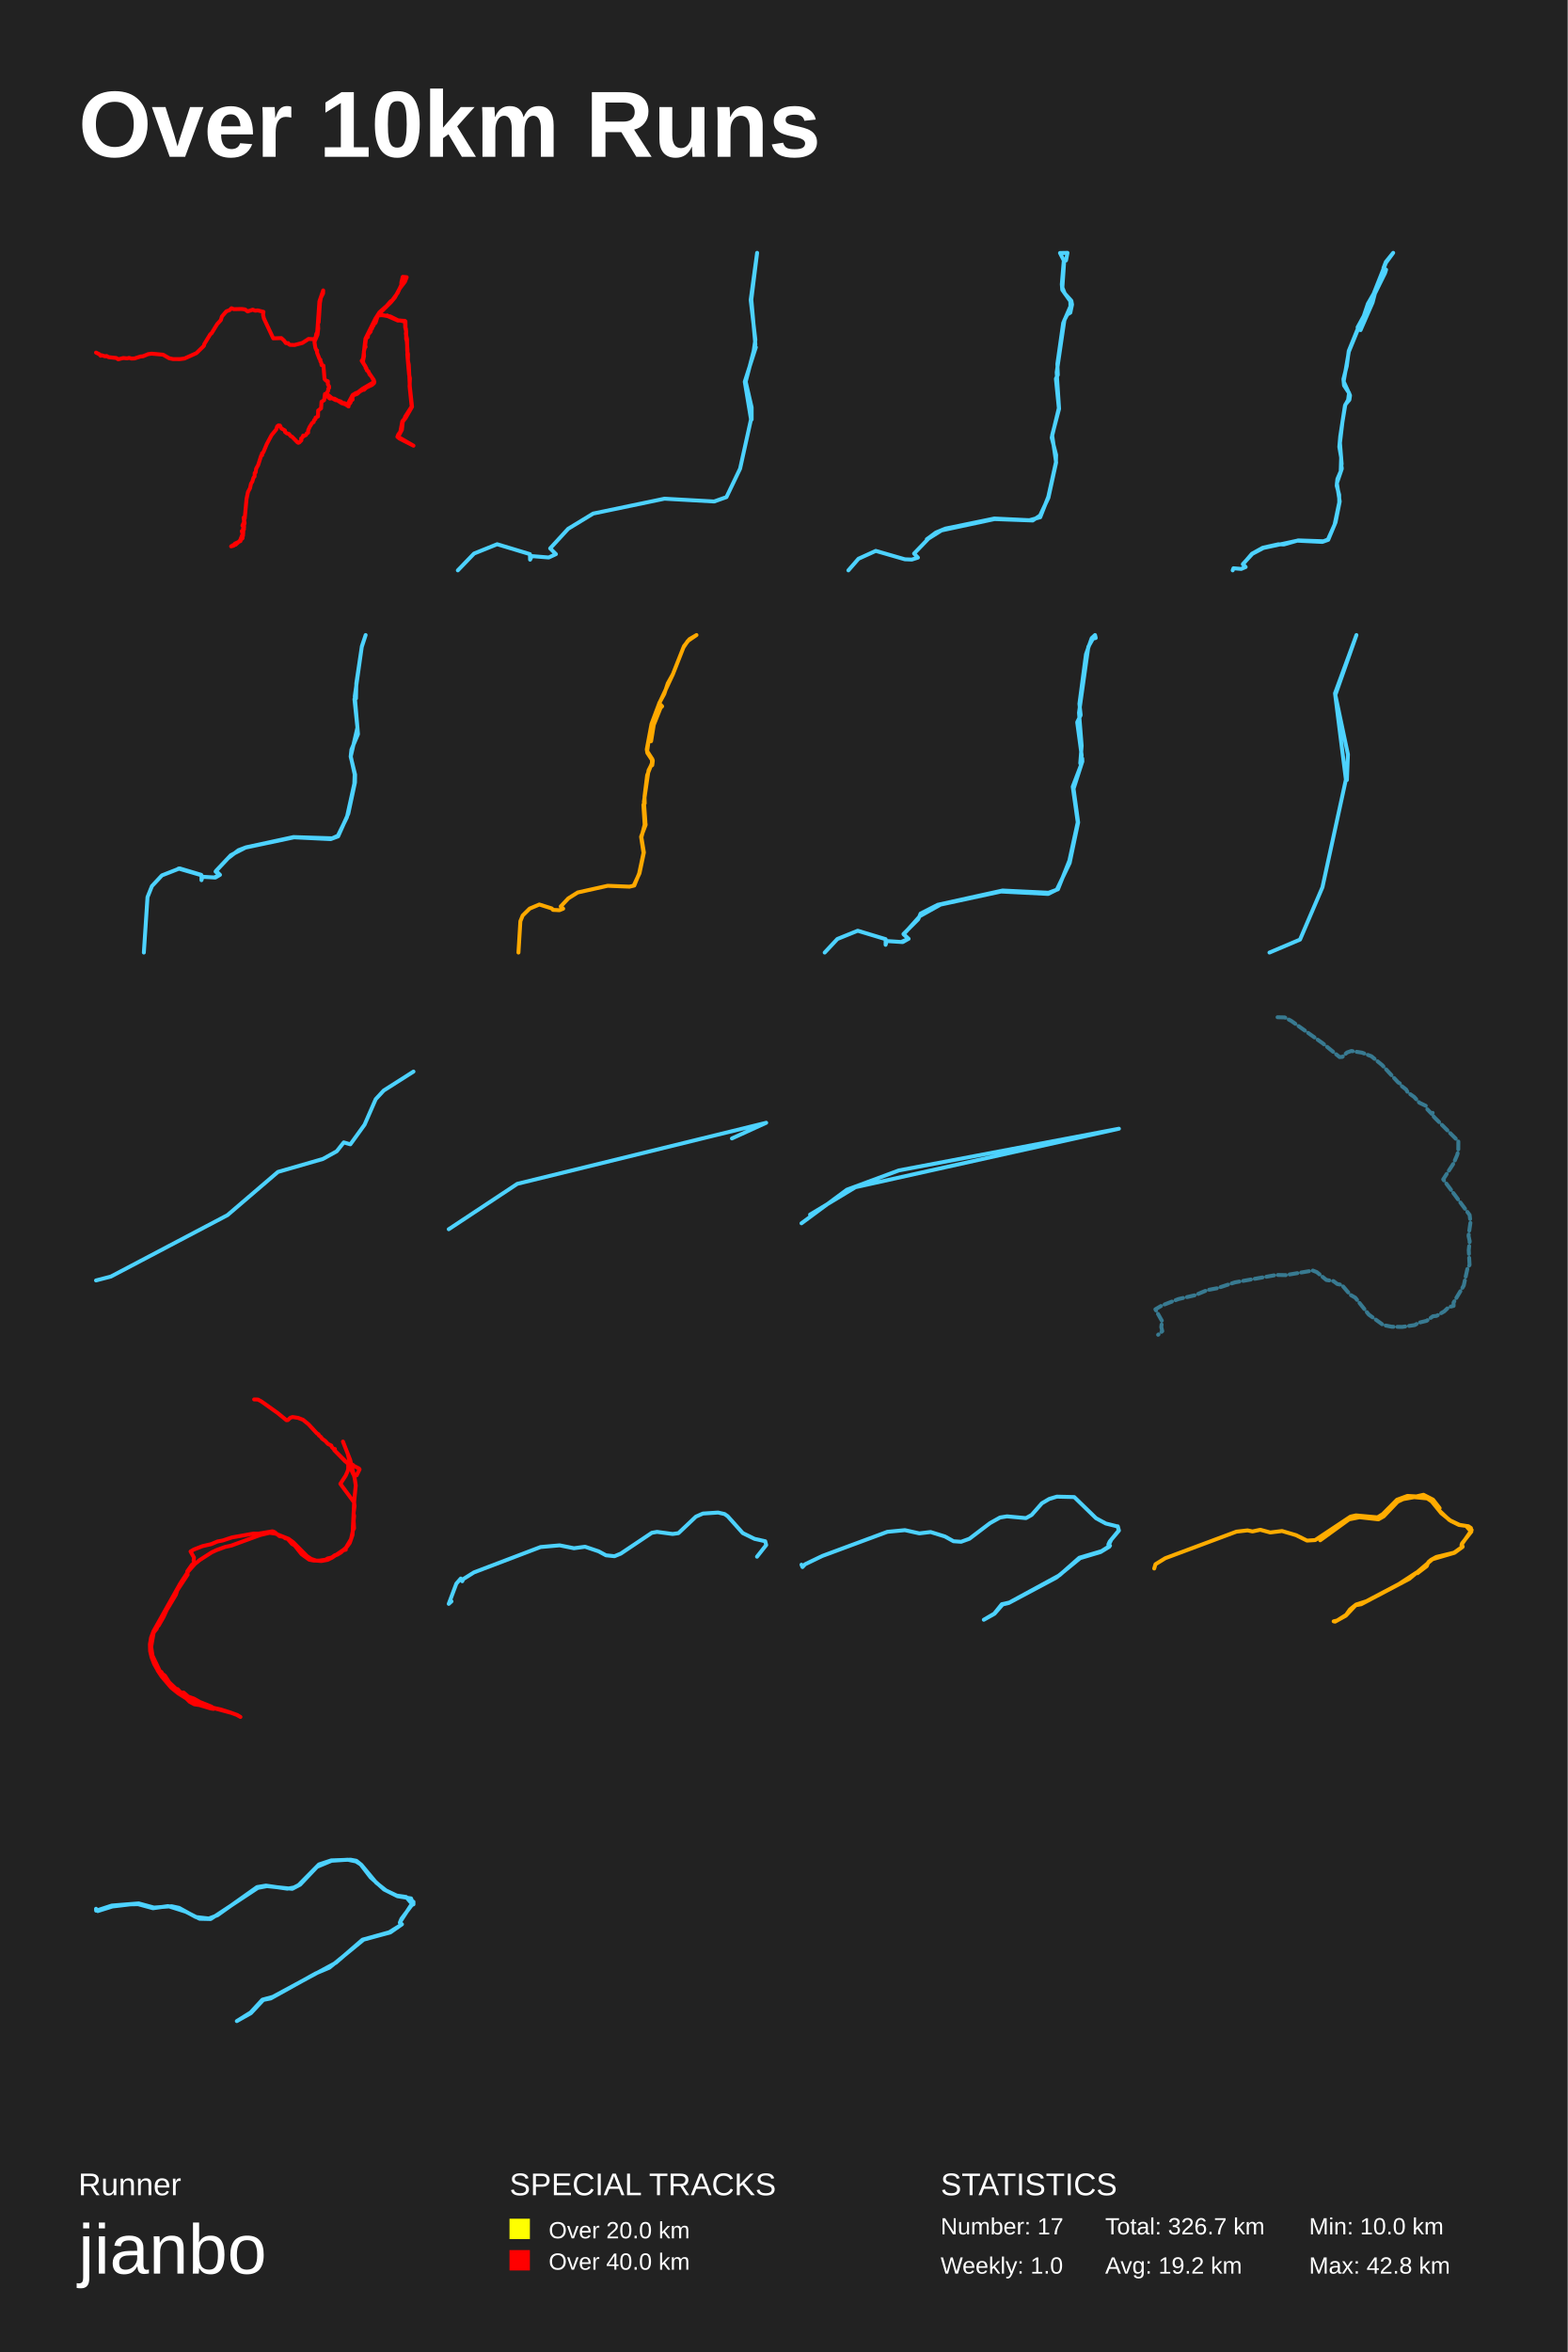
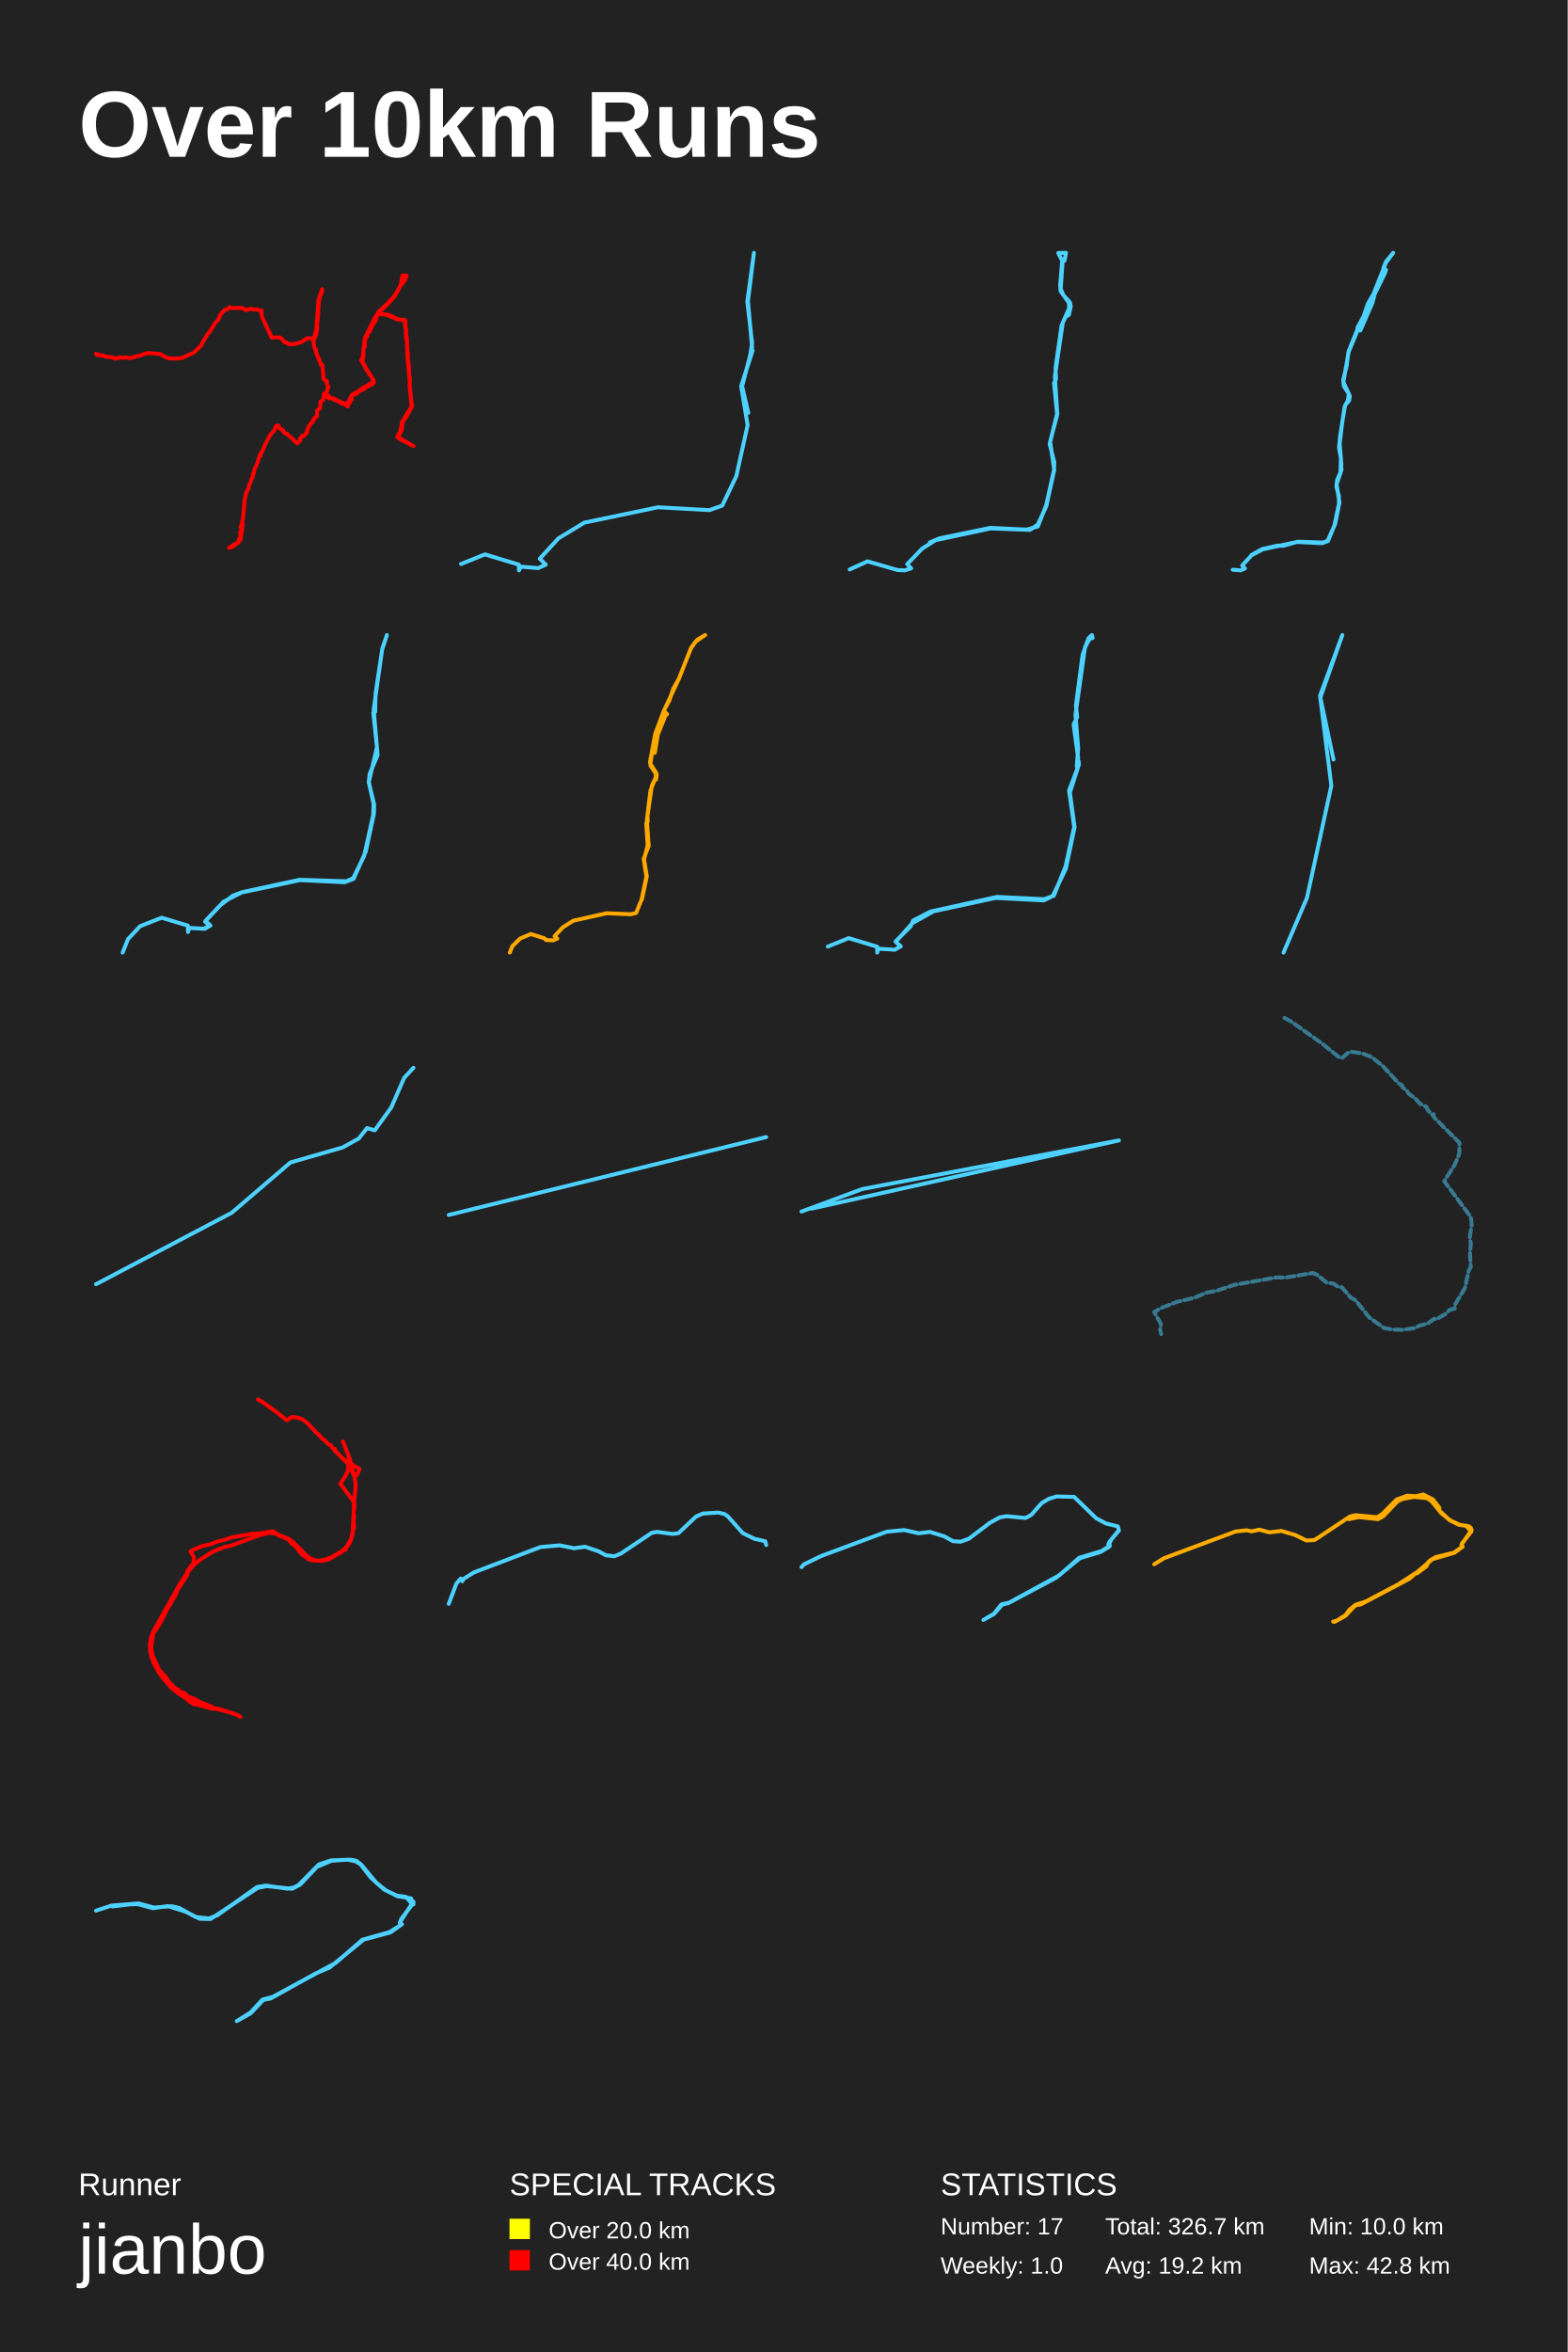
<svg xmlns="http://www.w3.org/2000/svg" baseProfile="full" height="300mm" version="1.1" viewBox="0,0,200,300" width="200mm">
  <defs />
  <rect fill="#222222" height="300" width="200" x="0" y="0" />
  <text fill="#FFFFFF" style="font-size:12px; font-family:Arial; font-weight:bold;" x="10" y="20">Over 10km Runs</text>
  <text fill="#FFFFFF" style="font-size:4px; font-family:Arial" x="10" y="280">Runner</text>
  <text fill="#FFFFFF" style="font-size:9px; font-family:Arial" x="10" y="290">jianbo</text>
  <text fill="#FFFFFF" style="font-size:4px; font-family:Arial" x="65" y="280">SPECIAL TRACKS</text>
  <rect fill="yellow" height="2.6" width="2.6" x="65" y="283" />
  <text fill="#FFFFFF" style="font-size:3px; font-family:Arial" x="70" y="285.5">Over 20.0 km</text>
  <rect fill="red" height="2.6" width="2.6" x="65" y="287" />
  <text fill="#FFFFFF" style="font-size:3px; font-family:Arial" x="70" y="289.5">Over 40.0 km</text>
  <text fill="#FFFFFF" style="font-size:4px; font-family:Arial" x="120" y="280">STATISTICS</text>
  <text fill="#FFFFFF" style="font-size:3px; font-family:Arial" x="120" y="285">Number: 17</text>
  <text fill="#FFFFFF" style="font-size:3px; font-family:Arial" x="120" y="290">Weekly: 1.0</text>
  <text fill="#FFFFFF" style="font-size:3px; font-family:Arial" x="141" y="285">Total: 326.7 km</text>
  <text fill="#FFFFFF" style="font-size:3px; font-family:Arial" x="141" y="290">Avg: 19.2 km</text>
  <text fill="#FFFFFF" style="font-size:3px; font-family:Arial" x="167" y="285">Min: 10.0 km</text>
  <text fill="#FFFFFF" style="font-size:3px; font-family:Arial" x="167" y="290">Max: 42.8 km</text>
-   <polyline fill="none" opacity="1" points="12.25,44.973 12.687,45.192 12.843,45.378 12.994,45.319 13.418,45.453 13.591,45.405 13.85,45.554 14.85,45.666 15.075,45.831 15.719,45.666 16.234,45.708 16.476,45.644 16.749,45.735 17.147,45.724 17.925,45.474 18.245,45.442 18.907,45.17 19.335,45.112 20.802,45.24 21.602,45.703 22.073,45.799 22.973,45.804 23.535,45.729 25.058,45.042 26.018,44.105 26.057,43.903 26.831,42.63 26.983,42.523 27.714,41.33 28.172,40.829 28.311,40.371 28.877,39.711 29.297,39.551 29.531,39.317 29.825,39.434 30.85,39.413 31.261,39.471 31.594,39.721 32.243,39.503 32.567,39.631 32.87,39.588 33.61,39.775 33.558,40.132 33.67,40.622 34.86,43.157 35.889,43.125 36.213,43.407 36.473,43.759 36.763,43.77 36.741,43.823 36.988,43.988 37.585,44.004 38.58,43.743 39.362,43.232 40.093,43.269 40.288,42.971 40.336,42.635 40.474,42.337 40.751,38.443 41.231,37.042 41.218,37.415 40.933,37.974 40.816,38.64 40.656,41.096 40.565,41.271 40.6,41.911 40.509,42.683 40.115,43.61 40.228,44.339 40.357,44.664 40.452,44.702 40.448,44.984 40.768,45.809 40.881,45.884 40.868,46.07 40.976,46.241 41.028,46.571 41.261,46.635 41.404,48.35 41.612,48.568 41.828,48.632 41.828,49.031 41.984,49.276 41.988,49.473 41.876,49.585 41.876,49.83 41.633,50.214 41.884,50.437 41.897,50.704 42.092,50.837 42.2,50.794 42.697,50.858 42.966,51.055 43.498,51.22 43.675,51.401 43.926,51.412 44.328,51.614 44.99,50.379 45.448,50.107 45.583,50.096 46.257,49.58 47.763,48.701 47.399,48.036 47.135,47.737 46.993,47.349 46.802,47.247 46.746,46.965 46.141,46.012 46.257,45.895 46.34,45.607 46.621,43.2 47.888,40.648 48.399,39.844 49.32,39.024 49.839,38.432 50.034,38.31 50.739,37.346 51.201,36.339 51.201,36.041 51.383,35.311 51.885,35.359 51.656,35.939 50.985,36.808 50.388,37.932 49.865,38.555 48.641,39.769 48.368,40.158 49.402,40.291 49.393,40.228 49.346,40.275 49.8,40.366 50.816,40.872 51.651,40.925 51.725,41 51.738,41.921 51.82,42.278 51.777,42.555 51.928,43.274 51.95,44.755 52.049,45.149 52.036,45.959 52.153,46.528 52.283,49.282 52.568,51.886 51.738,53.329 51.383,53.776 51.275,54.82 50.791,55.714 52.75,56.848 50.964,55.938 50.695,55.72 50.816,55.411 51.072,55.075 51.327,53.734 51.591,53.425 51.703,53.121 52.521,51.848 52.253,49.282 52.3,48.254 52.188,47.764 51.963,45.24 51.989,44.686 51.902,43.519 51.811,43.205 51.82,42.331 51.781,41.895 51.695,41.783 51.677,41.032 50.99,40.867 50.778,40.899 49.493,40.334 48.835,40.201 48.29,40.222 48.139,40.435 47.944,41.074 47.862,41.224 47.75,41.234 47.642,41.554 47.546,41.58 47.464,41.9 47.343,42.001 47.291,42.294 46.958,42.699 46.928,42.987 46.738,43.136 46.681,43.28 46.586,44.041 46.638,44.238 46.534,44.377 46.417,44.845 46.443,45.431 46.301,46.081 46.396,46.385 46.612,46.704 46.642,46.922 47.689,48.467 47.758,48.76 47.711,48.877 47.477,49.09 46.746,49.436 46.439,49.718 46.301,49.718 45.907,49.937 45.57,50.235 45.042,50.443 44.955,50.741 44.981,50.975 44.752,51.103 44.743,51.316 44.436,51.721 44.467,51.843 44.056,51.572 43.576,51.417 42.875,50.959 42.819,51.044 42.373,50.799 41.811,50.336 41.46,50.251 41.352,51.039 41.019,51.247 40.959,52.083 40.591,52.365 40.569,53.111 40.258,53.265 40.245,53.457 40.076,53.579 40.016,53.835 39.821,53.952 39.505,54.458 39.315,54.884 39.306,55.187 39.112,55.294 39.051,55.469 38.787,55.613 38.679,55.555 38.61,55.773 38.415,55.922 38.454,56.156 38.182,56.433 38.056,56.481 37.944,56.412 37.256,55.704 37.066,55.613 36.88,55.358 36.594,55.272 36.365,55.097 36.348,54.9 35.885,54.639 35.72,54.282 35.513,54.266 35.361,54.383 35.24,54.772 34.639,55.507 34.025,56.662 33.588,57.716 33.428,57.823 33.449,58.057 33.32,58.105 32.939,59.303 32.675,59.787 32.615,60.251 32.494,60.331 32.476,60.772 32.338,60.927 32.195,61.417 32.018,61.709 31.901,62.258 31.637,62.758 31.451,63.647 31.222,66.107 31.135,66.325 31.205,66.714 31.014,67.406 31.109,67.485 30.993,67.613 31.049,67.629 31.001,68.337 30.88,68.295 30.638,68.917 30.309,69.258 30.05,69.482 29.92,69.45 29.799,69.604 29.483,69.689 29.76,69.519 29.954,69.508 29.963,69.343 30.681,69.013 30.647,68.912 30.949,68.641 30.889,68.55 30.975,68.209 30.85,67.741 31.127,67.496 31.083,67.438 31.148,67.214 30.928,67.038 31.14,66.549 31.079,66.022" stroke="red" stroke-dasharray="none" stroke-linecap="round" stroke-linejoin="round" stroke-width="0.5" />
-   <polyline fill="none" opacity="1" points="58.409,72.75 60.478,70.604 63.428,69.417 67.606,70.68 67.627,71.387 67.852,70.932 70.003,71.109 70.925,70.68 70.187,69.948 72.482,67.448 75.677,65.504 84.772,63.61 91.101,63.964 92.678,63.408 94.419,59.773 95.812,53.486 95.013,48.688 96.427,44.295 96.14,44.85 96.365,43.335 95.771,38.26 96.591,32.25 95.853,38.209 96.365,43.941 95.136,48.688 95.894,51.971 95.894,53.511" stroke="#4dd2ff" stroke-dasharray="none" stroke-linecap="round" stroke-linejoin="round" stroke-width="0.5" />
-   <polyline fill="none" opacity="1" points="118.237,68.783 119.397,67.925 120.601,67.425 126.85,66.138 131.315,66.352 132.707,65.977 133.737,63.368 134.708,58.989 134.737,58.024 134.171,55.826 135.085,52.055 134.708,48.301 134.954,47.819 134.896,46.425 135.636,41.205 136.68,38.81 136.622,38.363 136.564,39.114 136.549,38.417 135.52,36.969 135.462,36.254 135.708,33.323 135.998,33.215 136.187,32.25 135.23,32.268 135.766,33.323 135.534,36.665 135.839,37.434 136.68,38.363 136.767,38.846 136.549,39.883 136.158,40.115 135.795,40.812 134.809,47.497 135.114,52.144 134.229,55.504 134.737,58.989 133.751,63.493 132.693,65.745 131.75,66.388 126.879,66.209 120.108,67.657 118.455,68.693 116.614,70.606 117.106,71.124 116.324,71.374 115.439,71.338 111.727,70.266 109.524,71.267 108.233,72.75" stroke="#4dd2ff" stroke-dasharray="none" stroke-linecap="round" stroke-linejoin="round" stroke-width="0.5" />
-   <polyline fill="none" opacity="1" points="158.561,71.986 159.723,70.627 161.101,69.862 163.08,69.425 163.789,69.449 165.62,68.928 168.839,69.037 169.41,68.818 170.266,66.913 170.857,64.098 170.847,63.115 170.532,61.95 170.621,61.101 171.172,59.814 171.162,59.559 171.054,59.887 171.103,58.358 170.867,56.999 170.985,55.652 171.586,51.731 171.989,51.003 172.107,50.105 172.147,50.53 172.127,50.166 171.467,49.171 171.389,48.357 171.822,46.67 172.068,44.765 173.23,41.912 173.574,42.107 175.11,38.586 175.405,37.445 176.695,34.836 176.833,34.399 176.498,34.192 176.803,33.403 177.738,32.25 176.813,33.512 175.248,37.458 174.509,38.744 173.988,40.298 173.2,41.742 173.249,42.009 172.078,44.862 171.418,48.661 172.235,50.433 172.147,51.003 171.635,51.598 171.261,53.843 170.946,56.489 171.162,59.171 171.044,59.899 171.162,59.584 171.182,59.79 170.552,61.635 170.916,63.965 170.384,66.622 169.449,68.855 168.701,69.122 165.502,68.964 161.17,69.898 159.772,70.639 158.561,71.949 158.915,72.325 158.354,72.568 157.36,72.483 157.262,72.75" stroke="#4dd2ff" stroke-dasharray="none" stroke-linecap="round" stroke-linejoin="round" stroke-width="0.5" />
-   <polyline fill="none" opacity="1" points="18.352,121.5 18.819,114.431 19.386,113.017 20.661,111.655 22.926,110.765 25.674,111.586 25.759,112.039 25.886,111.847 27.331,111.917 28.011,111.62 27.501,111.167 29.087,109.473 30.418,108.444 31.381,108.077 37.443,106.768 42.385,106.925 43.107,106.593 44.255,104.254 45.203,99.96 45.246,98.773 44.75,96.486 45.6,92.802 45.218,89.171 45.416,89.083 45.458,87.163 46.166,82.432 46.648,81.0 46.152,82.519 45.26,88.822 45.671,93.64 44.835,95.613 44.736,96.503 45.303,98.807 45.288,99.803 44.439,103.765 43.136,106.68 42.187,107.03 37.513,106.803 31.325,108.112 29.455,109.072 27.557,111.079 28.067,111.586 27.472,111.935 25.83,111.83 25.702,112.266 25.702,111.638 22.771,110.783" stroke="#4dd2ff" stroke-dasharray="none" stroke-linecap="round" stroke-linejoin="round" stroke-width="0.5" />
-   <polyline fill="none" opacity="1" points="66.143,121.5 66.388,117.501 66.683,116.774 67.576,115.891 68.806,115.371 70.391,115.87 70.551,116.057 71.377,116.098 71.849,115.901 71.537,115.621 72.498,114.592 73.703,113.834 77.529,112.982 80.311,113.096 80.918,112.951 81.541,111.413 82.098,108.785 81.786,106.728 82.367,105.211 82.35,105.003 82.249,105.284 82.081,102.655 82.249,102.468 82.224,101.627 82.561,98.884 83.252,97.128 83.202,96.868 83.168,97.294 83.176,96.93 82.586,96.037 82.51,95.59 83.117,92.337 84.087,89.75 85.848,85.999 87.255,82.424 87.955,81.53 88.857,81.0 87.736,81.769 87.188,82.59 85.84,85.999 85.191,87.163 84.744,88.513 84.095,89.698 84.474,90.093 84.272,90.29 83.404,92.462 83.067,94.54 82.738,94.571 82.561,95.808 83.218,96.826 83.21,97.231 83.202,96.785 83.286,97.024 83.21,97.606 83.025,97.699 82.738,98.26 82.148,102.271 82.334,104.816 81.828,106.801 82.148,108.733 81.583,111.392 80.859,112.93" stroke="#ffa900" stroke-dasharray="none" stroke-linecap="round" stroke-linejoin="round" stroke-width="0.5" />
-   <polyline fill="none" opacity="1" points="114.976,120.141 115.918,119.746 115.26,119.132 117.146,117.247 117.448,116.523 119.636,115.405 127.908,113.585 133.76,113.87 134.97,113.431 136.428,109.77 137.496,104.88 136.855,100.341 138.083,97.14 138.065,96.745 137.834,97.403 137.994,96.35 137.424,92.118 137.869,91.219 137.709,89.772 138.545,83.456 139.274,81.395 139.701,81.0 139.79,81.373 139.434,81.461 138.847,82.491 137.656,90.912 137.994,95.122 137.816,97.337 137.994,96.701 138.047,97.227 136.962,100.604 137.549,104.902 136.464,110.077 134.827,113.475 133.724,114.023 127.712,113.716 119.992,115.383 117.359,116.852 115.278,119.176 115.901,119.746 115.171,120.163 113.126,120.031 112.983,120.513 112.983,119.79 109.426,118.716 106.829,119.768 105.21,121.5" stroke="#4dd2ff" stroke-dasharray="none" stroke-linecap="round" stroke-linejoin="round" stroke-width="0.5" />
-   <polyline fill="none" opacity="1" points="161.952,121.5 165.853,119.844 168.714,113.165 171.705,99.434 170.317,88.427 173.048,81.0 170.361,88.641 171.965,96.228 171.835,99.487" stroke="#4dd2ff" stroke-dasharray="none" stroke-linecap="round" stroke-linejoin="round" stroke-width="0.5" />
-   <polyline fill="none" opacity="1" points="52.75,136.681 48.948,139.1 47.93,140.202 46.513,143.448 44.7,145.959 43.855,145.714 42.96,146.847 41.196,147.826 35.457,149.48 29.021,154.991 14.138,162.829 12.25,163.319" stroke="#4dd2ff" stroke-dasharray="none" stroke-linecap="round" stroke-linejoin="round" stroke-width="0.5" />
-   <polyline fill="none" opacity="1" points="93.376,145.208 97.75,143.211 65.998,150.998 57.25,156.789" stroke="#4dd2ff" stroke-dasharray="none" stroke-linecap="round" stroke-linejoin="round" stroke-width="0.5" />
-   <polyline fill="none" opacity="1" points="102.25,156.032 108.045,151.746 114.677,149.286 142.75,143.968 109.14,151.429 103.345,154.921" stroke="#4dd2ff" stroke-dasharray="none" stroke-linecap="round" stroke-linejoin="round" stroke-width="0.5" />
-   <polyline fill="none" opacity="0.5" points="162.986,129.75 163.901,129.772 164.744,130.222 168.754,133.077 170.897,134.83 171.245,134.808 171.849,134.246 172.399,134.055 173.763,134.268 174.963,134.729 176.318,135.842 178.378,138.067 178.772,138.292 178.836,138.539 179.385,138.966 179.596,139.337 180.402,139.91 181.079,140.652 181.894,141.046 182.022,141.416 182.645,142.068 182.773,141.945 182.718,142.181 183.002,142.529 186.051,145.575 186.042,146.822 185.887,147.361 185.429,148.407 184.119,150.429 187.489,154.969 187.599,155.891 187.352,157.643 187.498,158.318 187.379,159.464 187.48,161.34 187.223,161.756 186.738,163.981 185.438,166.149 185.447,166.565 184.824,166.722 184.257,167.261 183.259,167.846 182.81,167.891 181.995,168.475 180.979,168.722 180.493,169.014 178.891,169.25 177.563,169.228 176.473,169.014 174.624,167.677 172.902,165.52 172.261,165.149 171.181,163.891 170.613,163.778 170.119,163.408 169.212,163.262 167.994,162.262 167.482,162.059 164.02,162.644 162.839,162.621 157.547,163.565 155.267,164.318 154.012,164.554 152.465,165.205 150.331,165.7 148.225,166.52 147.401,167.003 148.253,168.509 148.152,169.261 148.28,169.789 147.749,170.25" stroke="#4dd2ff" stroke-dasharray="1,0.5" stroke-linecap="round" stroke-linejoin="round" stroke-width="0.5" />
-   <polyline fill="none" opacity="1" points="32.421,178.5 32.898,178.512 33.337,178.746 35.424,180.232 36.54,181.145 36.721,181.133 37.035,180.84 37.321,180.741 38.031,180.852 38.656,181.092 39.361,181.671 40.434,182.829 40.639,182.946 40.672,183.075 40.958,183.297 41.068,183.491 41.487,183.789 41.84,184.175 42.264,184.38 42.331,184.573 42.655,184.912 42.722,184.848 42.693,184.971 42.841,185.152 44.428,186.737 44.423,187.387 44.342,187.667 44.104,188.211 43.422,189.264 45.176,191.628 45.233,192.107 45.105,193.02 45.181,193.371 45.119,193.967 45.171,194.944 45.038,195.16 44.785,196.318 44.109,197.447 44.113,197.664 43.789,197.745 43.494,198.026 42.974,198.33 42.741,198.354 42.316,198.658 41.787,198.787 41.535,198.939 40.701,199.061 40.009,199.05 39.442,198.939 38.479,198.243 37.583,197.12 37.25,196.927 36.687,196.272 36.392,196.213 36.134,196.02 35.663,195.944 35.029,195.424 34.762,195.318 32.96,195.622 32.345,195.611 29.59,196.102 28.403,196.494 27.75,196.617 26.945,196.956 25.834,197.213 24.738,197.64 24.309,197.892 24.752,198.675 24.7,199.067 24.767,199.342 24.49,199.582 23.89,200.43 23.942,200.839 22.626,202.833 22.436,203.412 21.263,205.371 20.863,206.254 20.229,207.365 20.1,207.441 19.986,207.763 19.609,208.219 19.285,210.055 19.462,211.189 20.415,213.195 20.601,213.271 20.706,213.481 21.039,213.733 21.597,214.592 22.479,215.428 22.655,215.451 22.512,215.481 22.703,215.498 22.984,215.808 23.237,215.907 23.408,215.878 24.028,216.41 24.757,216.667 25.486,217.083 26.94,217.667 27.278,217.883 27.255,217.971 26.892,217.919 25.453,217.486 24.795,217.387 24.195,217.065 23.78,216.65 22.731,215.983 21.83,215.258 20.605,213.814 20.115,213.078 20.853,214.048 22.207,215.457 23.351,216.311 24.066,216.732 25.443,217.381 29.48,218.468 30.2,218.731 30.677,219.0 30.276,218.754 29.395,218.433 28.151,218.041 26.254,217.62 24.657,217.001 23.799,216.568 22.793,215.89 21.516,214.75 20.048,212.926 19.657,212.224 19.333,211.376 19.152,210.593 19.128,209.728 19.276,208.862 19.581,208.061 22.993,201.974 23.961,200.5 24.862,199.488 25.481,198.985 27.007,198.003 27.636,197.71 28.718,197.313 29.504,197.143 33.184,195.798 34.39,195.511 35.162,195.622 36.821,196.283 37.402,196.71 39.175,198.488 39.695,198.839 40.343,199.056 41.001,199.108 41.792,198.962 42.364,198.681 43.804,197.699 44.247,197.313 44.623,196.798 44.976,195.775 45.186,191.475 45.386,189.475 45.252,188.58 44.676,186.217 43.751,183.871 44.356,185.415 44.881,187.615 45.043,187.989 45.114,188.094 45.314,188.077 45.5,188.182 45.872,187.422 45.815,187.316 45.129,186.971 45.038,186.854 44.328,186.603 44.032,186.386 42.655,184.982 42.726,184.819 42.636,184.877" stroke="red" stroke-dasharray="none" stroke-linecap="round" stroke-linejoin="round" stroke-width="0.5" />
-   <polyline fill="none" opacity="1" points="57.601,204.256 57.25,204.574 58.22,201.993 58.787,201.344 58.973,201.688 59.097,201.42 60.469,200.556 68.961,197.326 71.397,197.11 73.223,197.479 74.637,197.288 76.37,197.873 77.309,198.381 78.393,198.496 79.197,198.165 83.16,195.508 83.83,195.393 85.812,195.66 86.554,195.558 88.783,193.447 89.681,193.053 91.611,192.926 92.436,193.117 92.838,193.397 94.758,195.546 96.264,196.283 97.626,196.588 97.75,197.072 96.574,198.559" stroke="#4dd2ff" stroke-dasharray="none" stroke-linecap="round" stroke-linejoin="round" stroke-width="0.5" />
-   <polyline fill="none" opacity="1" points="102.25,199.577 102.379,199.881 102.712,199.524 104.901,198.466 113.21,195.384 115.442,195.172 117.289,195.582 118.716,195.41 120.552,195.979 121.647,196.587 122.613,196.654 123.675,196.27 126.305,194.273 127.583,193.558 128.474,193.413 130.889,193.638 131.619,193.227 132.918,191.746 133.862,191.19 134.828,190.899 137.05,190.952 139.83,193.651 141.075,194.325 142.61,194.709 142.75,195.225 141.773,196.389 141.462,197.024 141.516,197.289 140.41,197.963 137.802,198.744 134.753,201.231 128.699,204.458 127.905,204.656 126.874,205.834 125.511,206.601 126.842,205.82 127.808,204.617 128.763,204.405 135.182,200.913 137.694,198.691 140.539,197.844 141.612,197.156 141.397,197.011 141.569,196.627 142.718,195.225 142.6,194.683" stroke="#4dd2ff" stroke-dasharray="none" stroke-linecap="round" stroke-linejoin="round" stroke-width="0.5" />
-   <polyline fill="none" opacity="1" points="147.25,200.066 147.412,199.521 148.663,198.75 157.742,195.362 159.154,195.202 159.79,195.335 160.782,195.123 162.055,195.468 163.554,195.282 165.354,195.814 166.745,196.505 167.791,196.438 172.288,193.448 172.988,193.289 175.738,193.541 176.417,193.116 178.218,191.296 179.555,190.804 180.687,190.87 181.604,190.658 182.822,191.282 183.663,192.359 183.491,192.545 184.893,193.874 186.208,194.498 187.038,194.631 187.502,195.163 187.75,195.149 186.488,196.983 186.596,197.302 185.561,198.059 182.747,198.883 179.803,201.381 173.657,204.623 172.945,204.756 171.694,206.085 170.325,206.842 170.142,206.802 170.595,206.696 171.727,205.979 172.223,205.288 172.999,204.663 174.315,204.238 178.444,202.059 180.687,200.597 180.838,200.664 182.024,199.76 182.229,199.242 182.563,198.963 183.232,198.591 185.496,198.046 186.607,197.262 186.445,197.103 186.521,196.863 187.707,195.362 187.653,194.897 187.329,194.671 186.133,194.511 185.087,193.993 183.868,193.01 182.65,191.508 182.078,191.123 180.418,190.963 179.005,191.216 178.304,191.548 176.536,193.408 175.857,193.794 173.441,193.528 172.115,193.794 168.427,196.465" stroke="#ffac00" stroke-dasharray="none" stroke-linecap="round" stroke-linejoin="round" stroke-width="0.5" />
-   <polyline fill="none" opacity="1" points="12.25,243.467 12.264,243.708 14.26,243.055 17.693,242.779 19.647,243.313 21.894,243.141 22.843,243.347 24.964,244.516 26.639,244.706 27.741,244.293 32.793,240.698 33.924,240.509 36.659,240.905 37.496,240.75 38.096,240.44 40.692,237.809 42.255,237.293 44.739,237.207 45.465,237.344 46.107,237.86 48.005,240.148 49.247,241.128 50.615,241.782 51.801,241.954 52.415,242.676 52.75,242.573 52.75,242.9 52.415,243.037 51.145,244.998 51.033,245.29 51.285,245.445 49.805,246.477 46.386,247.406 42.018,250.983 40.259,251.722 34.538,254.904 33.589,255.093 32.012,256.779 30.211,257.793 31.97,256.693 33.477,255.059 34.803,254.698 42.855,250.347 46.247,247.406 49.652,246.46 50.992,245.634 51.243,245.411 51.006,245.239 51.215,244.74 52.694,242.779 52.443,242.143 50.712,241.868 48.996,241.008 47.279,239.46 46.009,237.809 45.409,237.43 44.349,237.207 42.297,237.344 40.441,238.118 38.292,240.389 37.287,240.922 34.063,240.578 32.891,240.802 26.876,244.774 25.466,244.74 23.708,243.846 21.433,243.123 19.521,243.399 17.623,242.883 16.632,242.9 14.343,243.175 12.473,243.76" stroke="#4dd2ff" stroke-dasharray="none" stroke-linecap="round" stroke-linejoin="round" stroke-width="0.5" />
+   <polyline fill="none" opacity="1" points="12.25,45.112 12.407,45.3 12.56,45.241 12.989,45.376 13.164,45.327 13.426,45.478 14.436,45.591 14.664,45.758 15.315,45.591 15.836,45.634 16.08,45.57 16.356,45.661 16.758,45.65 17.545,45.397 17.869,45.365 18.538,45.09 18.971,45.031 20.453,45.16 21.262,45.629 21.739,45.726 22.648,45.731 23.217,45.656 24.756,44.961 25.727,44.014 25.766,43.809 26.549,42.522 26.702,42.414 27.441,41.208 27.904,40.702 28.044,40.239 28.617,39.571 29.041,39.41 29.277,39.173 29.575,39.291 30.611,39.27 31.026,39.329 31.363,39.582 32.019,39.361 32.347,39.491 32.653,39.448 33.401,39.636 33.348,39.997 33.462,40.492 34.664,43.055 35.705,43.023 36.033,43.308 36.296,43.664 36.588,43.674 36.567,43.728 36.816,43.895 37.419,43.911 38.425,43.647 39.216,43.131 39.955,43.168 40.152,42.867 40.2,42.527 40.34,42.226 40.62,38.29 41.105,36.874 41.092,37.25 40.804,37.816 40.686,38.489 40.524,40.971 40.432,41.149 40.467,41.795 40.375,42.576 39.977,43.513 40.091,44.25 40.222,44.579 40.318,44.617 40.314,44.902 40.638,45.736 40.751,45.812 40.738,46 40.847,46.173 40.9,46.506 41.136,46.571 41.28,48.304 41.49,48.525 41.709,48.59 41.709,48.994 41.866,49.241 41.871,49.44 41.757,49.553 41.757,49.801 41.512,50.189 41.766,50.415 41.779,50.684 41.976,50.819 42.085,50.776 42.588,50.84 42.859,51.039 43.397,51.206 43.576,51.389 43.83,51.4 44.236,51.605 44.905,50.356 45.369,50.081 45.504,50.07 46.187,49.548 47.708,48.66 47.341,47.987 47.074,47.685 46.93,47.292 46.738,47.19 46.681,46.905 46.069,45.941 46.187,45.823 46.27,45.532 46.554,43.098 47.835,40.519 48.351,39.706 49.282,38.877 49.807,38.279 50.004,38.155 50.717,37.18 51.185,36.163 51.185,35.861 51.368,35.123 51.875,35.172 51.644,35.759 50.966,36.637 50.363,37.773 49.833,38.403 48.596,39.631 48.32,40.024 49.366,40.158 49.357,40.094 49.309,40.142 49.768,40.234 50.795,40.745 51.639,40.799 51.714,40.874 51.727,41.806 51.81,42.167 51.766,42.447 51.919,43.174 51.941,44.67 52.042,45.069 52.029,45.887 52.147,46.463 52.278,49.247 52.566,51.879 51.727,53.338 51.368,53.79 51.259,54.845 50.769,55.749 52.75,56.896 50.944,55.975 50.673,55.755 50.795,55.443 51.053,55.103 51.311,53.747 51.578,53.435 51.692,53.128 52.518,51.841 52.247,49.247 52.295,48.208 52.182,47.712 51.954,45.16 51.98,44.6 51.893,43.421 51.801,43.104 51.81,42.221 51.771,41.779 51.683,41.666 51.666,40.907 50.97,40.74 50.756,40.772 49.457,40.201 48.793,40.067 48.242,40.088 48.089,40.304 47.892,40.95 47.809,41.101 47.695,41.111 47.586,41.434 47.49,41.461 47.407,41.784 47.284,41.887 47.232,42.183 46.895,42.592 46.864,42.883 46.672,43.034 46.615,43.179 46.519,43.949 46.571,44.148 46.466,44.288 46.348,44.762 46.375,45.354 46.23,46.011 46.326,46.318 46.545,46.641 46.576,46.862 47.634,48.423 47.704,48.719 47.656,48.837 47.42,49.053 46.681,49.403 46.37,49.688 46.23,49.688 45.832,49.909 45.491,50.21 44.958,50.42 44.87,50.722 44.897,50.959 44.665,51.088 44.656,51.303 44.346,51.712 44.376,51.836 43.961,51.561 43.475,51.405 42.767,50.942 42.71,51.029 42.26,50.781 41.691,50.313 41.337,50.226 41.228,51.023 40.891,51.233 40.83,52.078 40.458,52.364 40.436,53.117 40.122,53.273 40.109,53.467 39.938,53.591 39.877,53.849 39.68,53.968 39.361,54.479 39.168,54.91 39.16,55.217 38.963,55.324 38.902,55.502 38.635,55.647 38.526,55.588 38.456,55.809 38.259,55.959 38.298,56.196 38.023,56.476 37.896,56.525 37.782,56.455 37.087,55.739 36.895,55.647 36.707,55.389 36.418,55.303 36.186,55.125 36.169,54.926 35.701,54.662 35.535,54.301 35.325,54.285 35.172,54.404 35.049,54.797 34.441,55.539 33.821,56.708 33.379,57.773 33.217,57.881 33.239,58.118 33.108,58.166 32.723,59.377 32.456,59.867 32.395,60.335 32.273,60.416 32.255,60.863 32.115,61.019 31.971,61.514 31.792,61.81 31.674,62.364 31.407,62.87 31.219,63.769 30.987,66.255 30.9,66.476 30.97,66.869 30.777,67.568 30.873,67.649 30.755,67.778 30.812,67.794 30.764,68.51 30.642,68.467 30.397,69.096 30.064,69.441 29.802,69.667 29.671,69.635 29.548,69.791 29.229,69.877 29.509,69.704 29.706,69.694 29.715,69.527 30.44,69.193 30.405,69.091 30.712,68.817 30.65,68.725 30.738,68.381 30.611,67.907 30.891,67.66 30.847,67.6 30.913,67.374 30.69,67.197 30.904,66.702" stroke="red" stroke-dasharray="none" stroke-linecap="round" stroke-linejoin="round" stroke-width="0.5" />
+   <polyline fill="none" opacity="1" points="58.815,71.94 61.867,70.712 66.191,72.018 66.213,72.75 66.446,72.28 68.671,72.463 69.625,72.018 68.862,71.261 71.236,68.674 74.543,66.662 83.954,64.703 90.504,65.069 92.137,64.494 93.938,60.731 95.38,54.225 94.553,49.261 96.016,44.714 95.719,45.289 95.952,43.721 95.337,38.469 96.185,32.25 95.422,38.417 95.952,44.349 94.68,49.261 95.464,52.658" stroke="#4dd2ff" stroke-dasharray="none" stroke-linecap="round" stroke-linejoin="round" stroke-width="0.5" />
+   <polyline fill="none" opacity="1" points="118.62,69.18 119.866,68.662 126.335,67.33 130.957,67.552 132.398,67.163 133.464,64.462 134.469,59.93 134.499,58.931 133.914,56.655 134.86,52.751 134.469,48.866 134.725,48.366 134.665,46.923 135.43,41.52 136.511,39.041 136.451,38.578 136.391,39.355 136.376,38.634 135.31,37.135 135.25,36.395 135.505,33.36 135.805,33.249 136,32.25 135.01,32.269 135.565,33.36 135.325,36.82 135.64,37.616 136.511,38.578 136.601,39.078 136.376,40.151 135.97,40.392 135.595,41.113 134.574,48.033 134.89,52.844 133.974,56.322 134.499,59.93 133.479,64.592 132.383,66.923 131.408,67.589 126.365,67.404 119.356,68.902 117.645,69.975 115.739,71.955 116.249,72.491 115.438,72.75 114.523,72.713 110.681,71.603 108.399,72.639" stroke="#4dd2ff" stroke-dasharray="none" stroke-linecap="round" stroke-linejoin="round" stroke-width="0.5" />
+   <polyline fill="none" opacity="1" points="159.638,70.8 161.023,70.032 163.01,69.593 163.722,69.617 165.562,69.093 168.795,69.203 169.369,68.984 170.229,67.07 170.823,64.242 170.813,63.254 170.496,62.084 170.585,61.231 171.139,59.939 171.129,59.683 171.021,60.012 171.07,58.476 170.833,57.11 170.951,55.757 171.555,51.819 171.96,51.088 172.079,50.186 172.118,50.612 172.098,50.247 171.436,49.247 171.357,48.43 171.792,46.735 172.039,44.821 173.206,41.956 173.552,42.151 175.095,38.615 175.392,37.469 176.687,34.847 176.825,34.408 176.489,34.201 176.796,33.408 177.735,32.25 176.806,33.518 175.233,37.481 174.492,38.774 173.967,40.334 173.176,41.785 173.226,42.053 172.049,44.919 171.386,48.735 172.207,50.515 172.118,51.088 171.604,51.685 171.228,53.941 170.912,56.598 171.129,59.293 171.011,60.024 171.129,59.707 171.149,59.914 170.516,61.767 170.882,64.108 170.348,66.777 169.409,69.02 168.657,69.288 165.443,69.13 161.092,70.068 159.688,70.812 158.471,72.128 158.827,72.506 158.264,72.75 157.265,72.665" stroke="#4dd2ff" stroke-dasharray="none" stroke-linecap="round" stroke-linejoin="round" stroke-width="0.5" />
+   <polyline fill="none" opacity="1" points="15.643,121.5 16.33,119.787 17.874,118.138 20.619,117.059 23.947,118.053 24.05,118.603 24.205,118.37 25.955,118.455 26.778,118.095 26.161,117.546 28.082,115.494 29.695,114.247 30.862,113.803 38.205,112.217 44.192,112.407 45.067,112.005 46.457,109.171 47.607,103.969 47.658,102.531 47.058,99.76 48.087,95.298 47.624,90.899 47.864,90.793 47.915,88.466 48.773,82.734 49.357,81.0 48.756,82.84 47.675,90.476 48.173,96.313 47.16,98.703 47.04,99.781 47.727,102.573 47.709,103.778 46.68,108.579 45.102,112.111 43.952,112.534 38.29,112.259 30.793,113.845 28.528,115.008 26.229,117.44 26.847,118.053 26.126,118.476 24.136,118.349 23.982,118.878 23.982,118.117" stroke="#4dd2ff" stroke-dasharray="none" stroke-linecap="round" stroke-linejoin="round" stroke-width="0.5" />
+   <polyline fill="none" opacity="1" points="65.034,121.5 65.362,120.693 66.353,119.713 67.718,119.137 69.476,119.69 69.654,119.898 70.571,119.944 71.094,119.725 70.748,119.414 71.814,118.273 73.152,117.431 77.397,116.486 80.483,116.613 81.156,116.451 81.848,114.745 82.466,111.829 82.12,109.547 82.765,107.864 82.746,107.633 82.634,107.944 82.447,105.028 82.634,104.82 82.606,103.886 82.98,100.843 83.747,98.895 83.691,98.606 83.653,99.079 83.663,98.676 83.008,97.684 82.924,97.188 83.597,93.58 84.673,90.709 86.627,86.546 88.189,82.58 88.965,81.588 89.966,81.0 88.722,81.853 88.114,82.764 86.618,86.546 85.898,87.838 85.402,89.337 84.682,90.651 85.103,91.089 84.878,91.308 83.915,93.718 83.541,96.024 83.176,96.058 82.98,97.43 83.709,98.56 83.7,99.01 83.691,98.514 83.784,98.779 83.7,99.425 83.494,99.529 83.176,100.151 82.522,104.601 82.727,107.426 82.166,109.627 82.522,111.771 81.895,114.722" stroke="#ffa900" stroke-dasharray="none" stroke-linecap="round" stroke-linejoin="round" stroke-width="0.5" />
+   <polyline fill="none" opacity="1" points="114.924,120.713 114.25,120.084 116.182,118.152 116.492,117.41 118.735,116.264 127.213,114.399 133.212,114.691 134.451,114.241 135.946,110.488 137.04,105.476 136.384,100.824 137.642,97.543 137.624,97.138 137.387,97.812 137.551,96.734 136.967,92.396 137.423,91.474 137.259,89.991 138.116,83.517 138.864,81.405 139.301,81.0 139.392,81.382 139.028,81.472 138.426,82.528 137.204,91.16 137.551,95.475 137.369,97.745 137.551,97.093 137.606,97.633 136.493,101.094 137.095,105.499 135.983,110.803 134.306,114.286 133.175,114.848 127.013,114.533 119.1,116.241 116.401,117.747 114.268,120.129 114.906,120.713 114.159,121.14 112.062,121.006 111.916,121.5 111.916,120.758 108.27,119.657 105.608,120.736" stroke="#4dd2ff" stroke-dasharray="none" stroke-linecap="round" stroke-linejoin="round" stroke-width="0.5" />
+   <polyline fill="none" opacity="1" points="163.749,121.5 166.732,114.537 169.85,100.22 168.404,88.744 171.251,81.0 168.449,88.967 170.121,96.877" stroke="#4dd2ff" stroke-dasharray="none" stroke-linecap="round" stroke-linejoin="round" stroke-width="0.5" />
+   <polyline fill="none" opacity="1" points="52.75,136.196 51.565,137.478 49.917,141.255 47.807,144.176 46.824,143.891 45.783,145.209 43.731,146.349 37.053,148.273 29.566,154.685 12.25,163.804" stroke="#4dd2ff" stroke-dasharray="none" stroke-linecap="round" stroke-linejoin="round" stroke-width="0.5" />
+   <polyline fill="none" opacity="1" points="97.75,145.033 57.25,154.967" stroke="#4dd2ff" stroke-dasharray="none" stroke-linecap="round" stroke-linejoin="round" stroke-width="0.5" />
+   <polyline fill="none" opacity="1" points="102.25,154.538 109.989,151.667 142.75,145.462 103.527,154.168" stroke="#4dd2ff" stroke-dasharray="none" stroke-linecap="round" stroke-linejoin="round" stroke-width="0.5" />
+   <polyline fill="none" opacity="0.5" points="163.874,129.841 164.723,130.294 168.764,133.17 170.923,134.937 171.273,134.914 171.882,134.348 172.436,134.156 173.81,134.371 175.019,134.835 176.384,135.956 178.46,138.198 178.857,138.425 178.921,138.674 179.475,139.104 179.687,139.478 180.499,140.055 181.181,140.803 182.003,141.199 182.132,141.573 182.759,142.229 182.888,142.105 182.833,142.343 183.119,142.694 186.191,145.762 186.182,147.019 186.025,147.562 185.564,148.615 184.244,150.653 187.639,155.227 187.75,156.156 187.501,157.922 187.649,158.601 187.529,159.756 187.63,161.646 187.372,162.065 186.883,164.307 185.573,166.491 185.582,166.91 184.955,167.069 184.383,167.612 183.377,168.201 182.925,168.246 182.104,168.835 181.08,169.084 180.591,169.378 178.977,169.616 177.639,169.593 176.541,169.378 174.677,168.031 172.943,165.857 172.297,165.484 171.209,164.216 170.637,164.103 170.138,163.729 169.225,163.582 167.998,162.575 167.482,162.371 163.994,162.959 162.804,162.937 157.472,163.888 155.175,164.646 153.911,164.884 152.352,165.54 150.202,166.039 148.08,166.865 147.25,167.352 148.108,168.869 148.006,169.627 148.136,170.159" stroke="#4dd2ff" stroke-dasharray="1,0.5" stroke-linecap="round" stroke-linejoin="round" stroke-width="0.5" />
+   <polyline fill="none" opacity="1" points="32.898,178.5 33.337,178.734 35.425,180.221 36.541,181.134 36.722,181.122 37.037,180.829 37.323,180.73 38.033,180.841 38.658,181.081 39.363,181.66 40.436,182.819 40.641,182.936 40.674,183.065 40.96,183.287 41.07,183.48 41.49,183.779 41.842,184.165 42.267,184.37 42.334,184.563 42.658,184.902 42.724,184.838 42.696,184.961 42.844,185.142 44.431,186.728 44.427,187.378 44.346,187.658 44.107,188.203 43.425,189.256 45.18,191.62 45.237,192.099 45.108,193.012 45.185,193.363 45.123,193.96 45.175,194.937 45.042,195.153 44.789,196.312 44.112,197.441 44.117,197.657 43.792,197.739 43.497,198.02 42.977,198.324 42.744,198.348 42.319,198.652 41.79,198.781 41.537,198.933 40.703,199.056 40.012,199.044 39.444,198.933 38.481,198.237 37.585,197.113 37.251,196.92 36.688,196.265 36.393,196.207 36.135,196.014 35.663,195.937 35.029,195.417 34.762,195.311 32.96,195.616 32.345,195.604 29.589,196.095 28.402,196.487 27.749,196.61 26.943,196.95 25.832,197.207 24.736,197.634 24.307,197.886 24.75,198.67 24.698,199.061 24.764,199.336 24.488,199.576 23.887,200.425 23.939,200.834 22.624,202.829 22.433,203.408 21.26,205.367 20.859,206.251 20.225,207.362 20.097,207.438 19.982,207.76 19.606,208.216 19.281,210.052 19.458,211.187 20.411,213.193 20.597,213.269 20.702,213.48 21.036,213.731 21.594,214.591 22.476,215.427 22.652,215.45 22.509,215.48 22.7,215.497 22.981,215.807 23.234,215.907 23.405,215.877 24.025,216.409 24.755,216.667 25.484,217.082 26.938,217.667 27.277,217.883 27.253,217.971 26.891,217.918 25.451,217.485 24.793,217.386 24.192,217.064 23.777,216.649 22.728,215.983 21.827,215.257 20.602,213.813 20.111,213.076 20.85,214.047 22.204,215.456 23.348,216.31 24.063,216.731 25.441,217.38 29.48,218.468 30.2,218.731 30.676,219.0 30.276,218.754 29.394,218.433 28.149,218.041 26.252,217.62 24.655,217 23.796,216.567 22.79,215.889 21.513,214.749 20.044,212.924 19.653,212.222 19.329,211.374 19.148,210.59 19.124,209.725 19.272,208.859 19.577,208.058 22.991,201.969 23.959,200.495 24.86,199.483 25.479,198.98 27.005,197.997 27.634,197.704 28.717,197.306 29.503,197.137 33.184,195.791 34.39,195.505 35.163,195.616 36.822,196.277 37.404,196.704 39.177,198.482 39.697,198.833 40.345,199.05 41.003,199.102 41.795,198.956 42.367,198.675 43.807,197.693 44.25,197.306 44.627,196.792 44.98,195.768 45.189,191.468 45.39,189.466 45.256,188.571 44.679,186.207 43.754,183.861 44.36,185.406 44.884,187.606 45.046,187.98 45.118,188.086 45.318,188.068 45.504,188.173 45.876,187.413 45.819,187.307 45.132,186.962 45.042,186.845 44.331,186.593 44.036,186.377 42.658,184.973 42.729,184.809" stroke="red" stroke-dasharray="none" stroke-linecap="round" stroke-linejoin="round" stroke-width="0.5" />
+   <polyline fill="none" opacity="1" points="57.25,204.574 58.22,201.993 58.787,201.344 58.973,201.688 59.097,201.42 60.469,200.556 68.961,197.326 71.397,197.11 73.223,197.479 74.637,197.288 76.37,197.873 77.309,198.381 78.393,198.496 79.197,198.165 83.16,195.508 83.83,195.393 85.812,195.66 86.554,195.558 88.783,193.447 89.681,193.053 91.611,192.926 92.436,193.117 92.838,193.397 94.758,195.546 96.264,196.283 97.626,196.588 97.75,197.072" stroke="#4dd2ff" stroke-dasharray="none" stroke-linecap="round" stroke-linejoin="round" stroke-width="0.5" />
+   <polyline fill="none" opacity="1" points="102.25,199.885 102.584,199.527 104.781,198.465 113.115,195.373 115.355,195.161 117.207,195.572 118.64,195.4 120.481,195.97 121.579,196.581 122.548,196.647 123.615,196.262 126.253,194.258 127.534,193.542 128.428,193.396 130.851,193.621 131.583,193.21 132.886,191.723 133.834,191.166 134.803,190.874 137.032,190.927 139.821,193.634 141.07,194.311 142.61,194.696 142.75,195.214 141.77,196.382 141.458,197.019 141.512,197.284 140.402,197.961 137.786,198.744 134.728,201.238 128.654,204.476 127.857,204.675 126.824,205.856 125.456,206.626 126.791,205.843 127.76,204.635 128.719,204.423 135.158,200.92 137.678,198.691 140.532,197.841 141.609,197.151 141.393,197.005 141.565,196.62 142.718,195.214" stroke="#4dd2ff" stroke-dasharray="none" stroke-linecap="round" stroke-linejoin="round" stroke-width="0.5" />
+   <polyline fill="none" opacity="1" points="147.25,199.524 148.506,198.75 157.621,195.348 159.039,195.188 159.678,195.322 160.674,195.108 161.952,195.455 163.456,195.268 165.264,195.802 166.661,196.496 167.711,196.429 172.226,193.427 172.929,193.267 175.69,193.52 176.372,193.093 178.18,191.266 179.522,190.772 180.659,190.839 181.579,190.625 182.803,191.252 183.647,192.333 183.474,192.52 184.881,193.854 186.202,194.481 187.035,194.614 187.501,195.148 187.75,195.135 186.483,196.976 186.592,197.296 185.552,198.057 182.727,198.884 179.771,201.392 173.6,204.647 172.886,204.78 171.63,206.114 170.255,206.875 170.071,206.835 170.526,206.728 171.663,206.008 172.161,205.314 172.94,204.687 174.261,204.26 178.407,202.072 180.659,200.605 180.811,200.671 182.001,199.764 182.207,199.244 182.543,198.964 183.214,198.59 185.487,198.043 186.602,197.256 186.44,197.096 186.516,196.856 187.707,195.348 187.653,194.881 187.328,194.654 186.126,194.494 185.076,193.974 183.853,192.987 182.629,191.479 182.056,191.092 180.388,190.932 178.97,191.186 178.266,191.519 176.491,193.387 175.809,193.774 173.384,193.507 172.052,193.774" stroke="#ffac00" stroke-dasharray="none" stroke-linecap="round" stroke-linejoin="round" stroke-width="0.5" />
+   <polyline fill="none" opacity="1" points="12.25,243.707 14.246,243.053 17.681,242.778 19.635,243.311 21.883,243.139 22.832,243.346 24.954,244.515 26.63,244.705 27.732,244.292 32.786,240.696 33.917,240.507 36.653,240.902 37.491,240.748 38.091,240.438 40.688,237.805 42.252,237.289 44.737,237.203 45.463,237.341 46.105,237.857 48.003,240.145 49.246,241.126 50.614,241.78 51.801,241.952 52.415,242.675 52.75,242.571 52.75,242.898 52.415,243.036 51.145,244.997 51.033,245.29 51.284,245.444 49.804,246.477 46.384,247.406 42.014,250.984 40.255,251.724 34.531,254.907 33.582,255.096 32.004,256.782 30.203,257.797 31.963,256.696 33.47,255.061 34.797,254.7 42.852,250.348 46.244,247.406 49.651,246.46 50.991,245.634 51.242,245.41 51.005,245.238 51.214,244.739 52.694,242.778 52.443,242.141 50.712,241.866 48.995,241.006 47.277,239.457 46.007,237.805 45.407,237.427 44.346,237.203 42.293,237.341 40.437,238.115 38.287,240.386 37.282,240.92 34.057,240.576 32.884,240.799 26.867,244.773 25.457,244.739 23.698,243.844 21.422,243.122 19.51,243.397 17.611,242.881 16.62,242.898 14.33,243.173" stroke="#4dd2ff" stroke-dasharray="none" stroke-linecap="round" stroke-linejoin="round" stroke-width="0.5" />
</svg>
